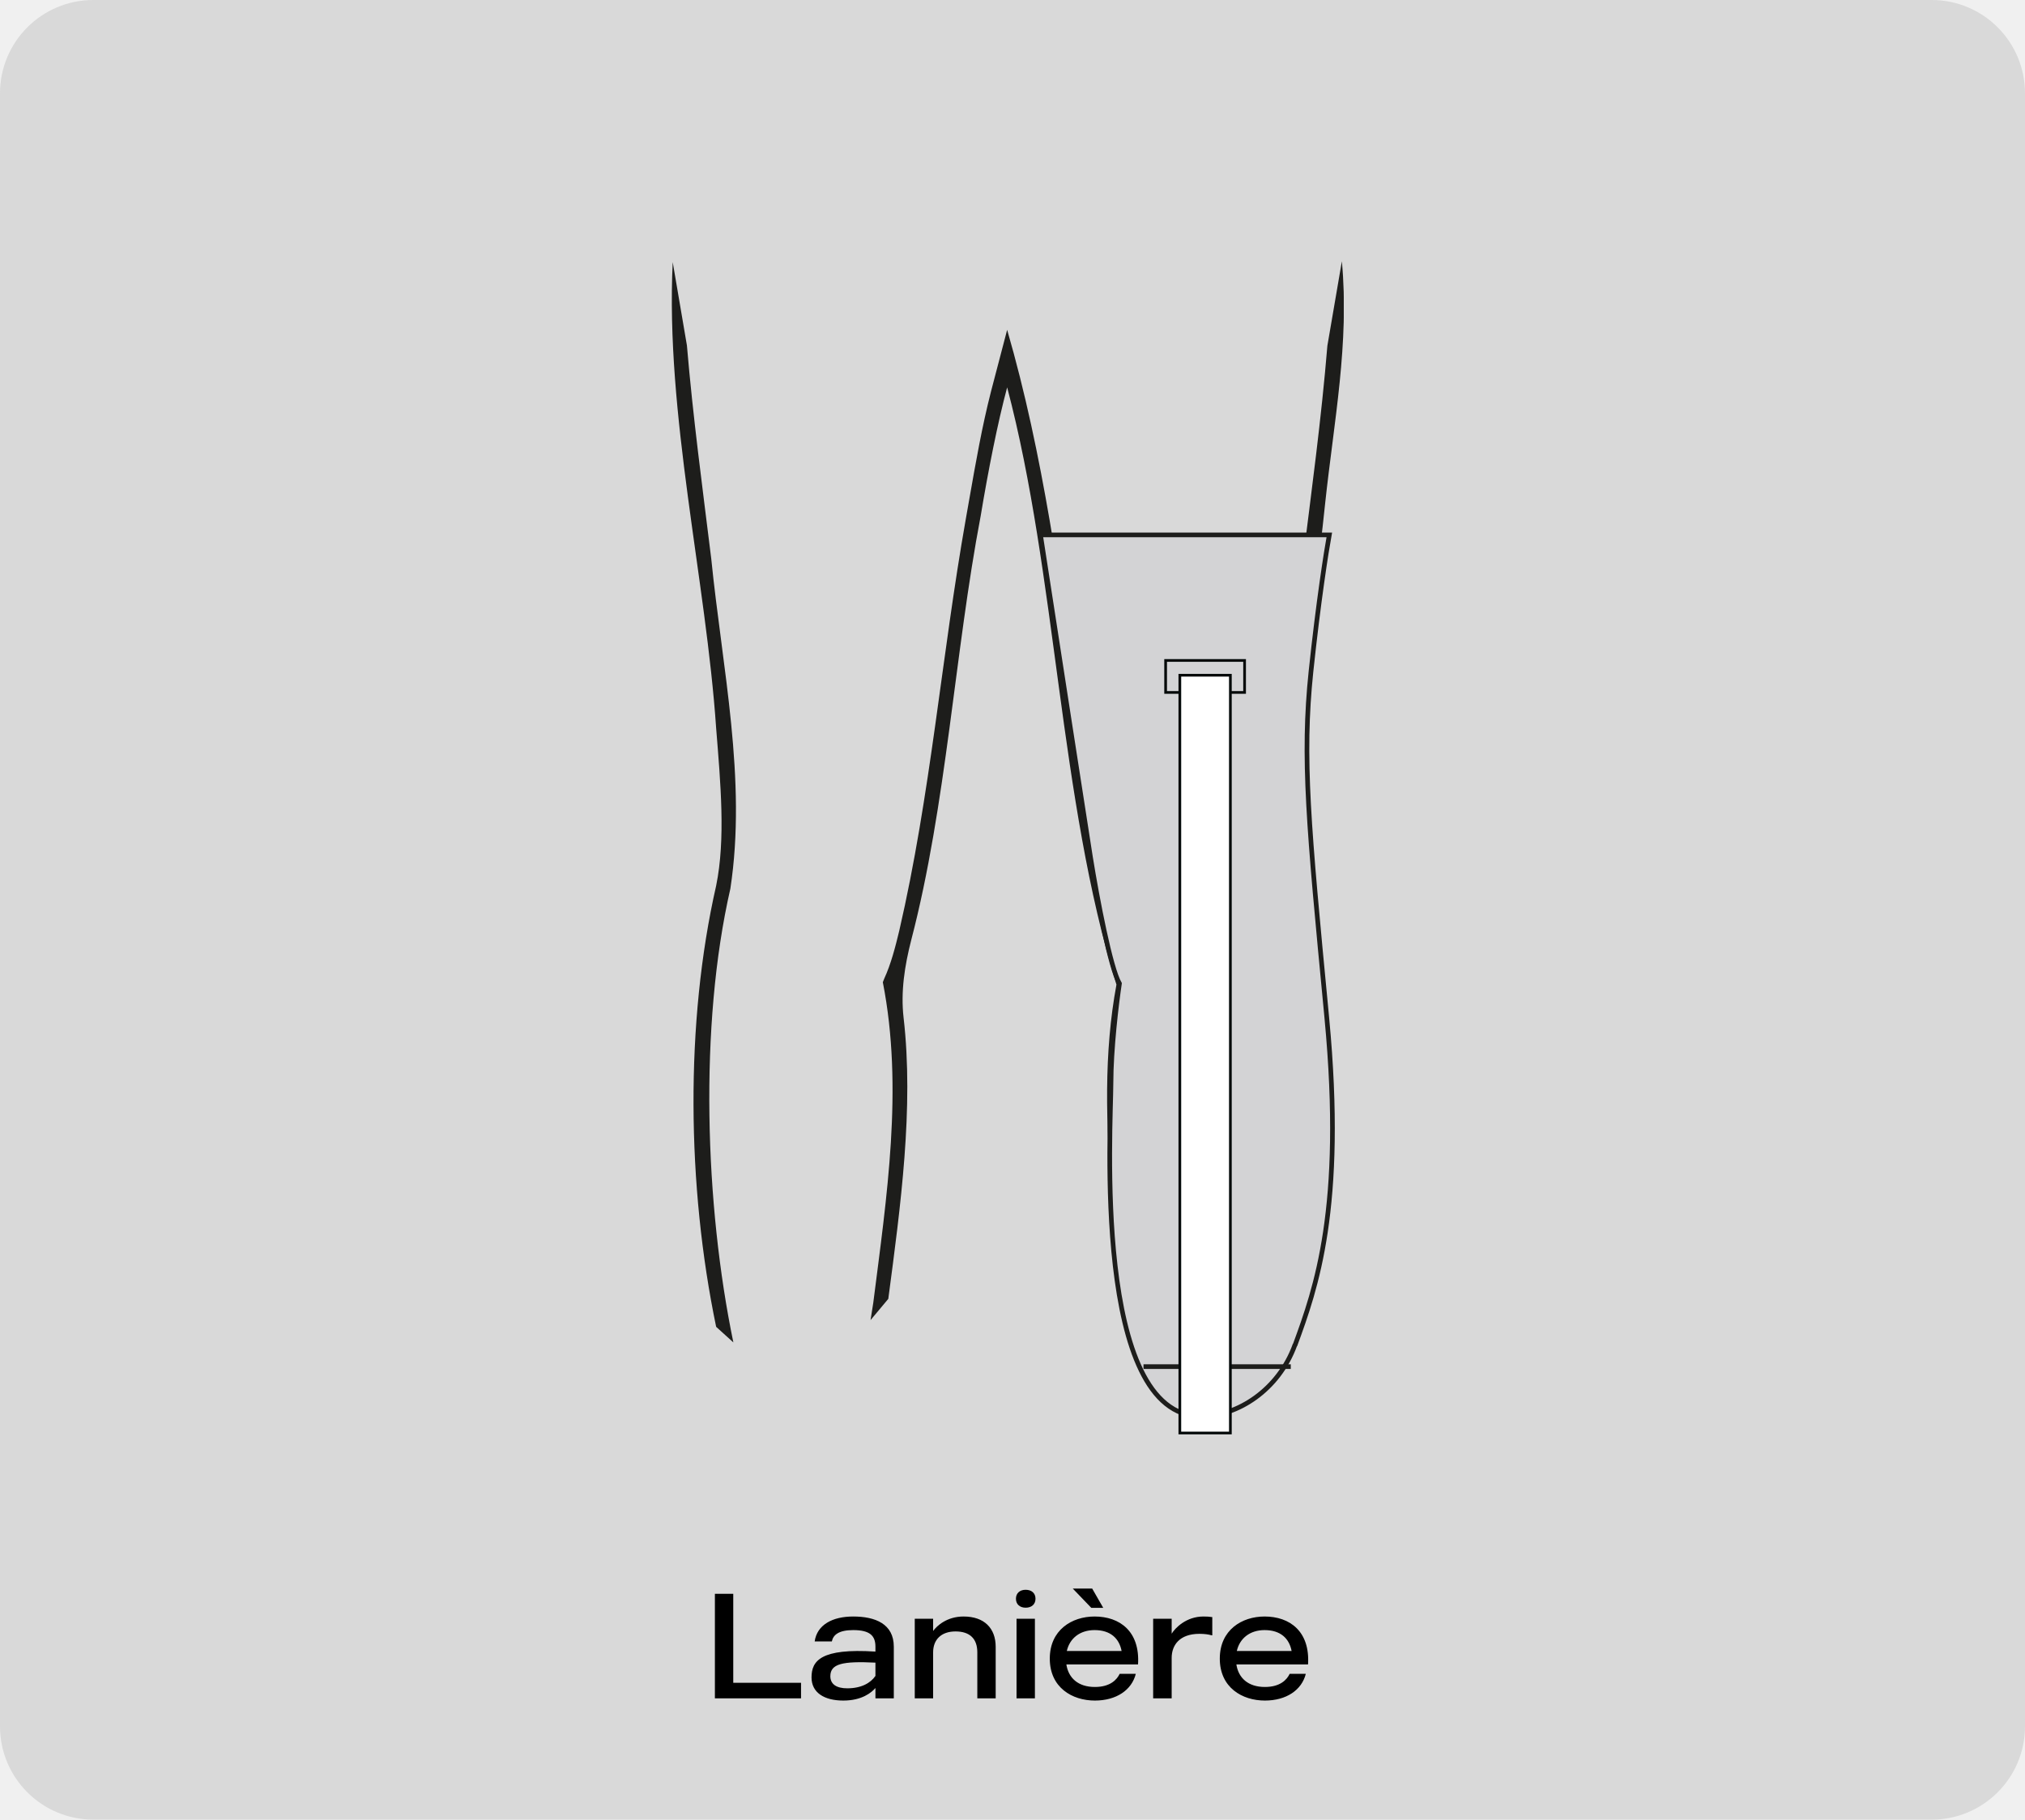
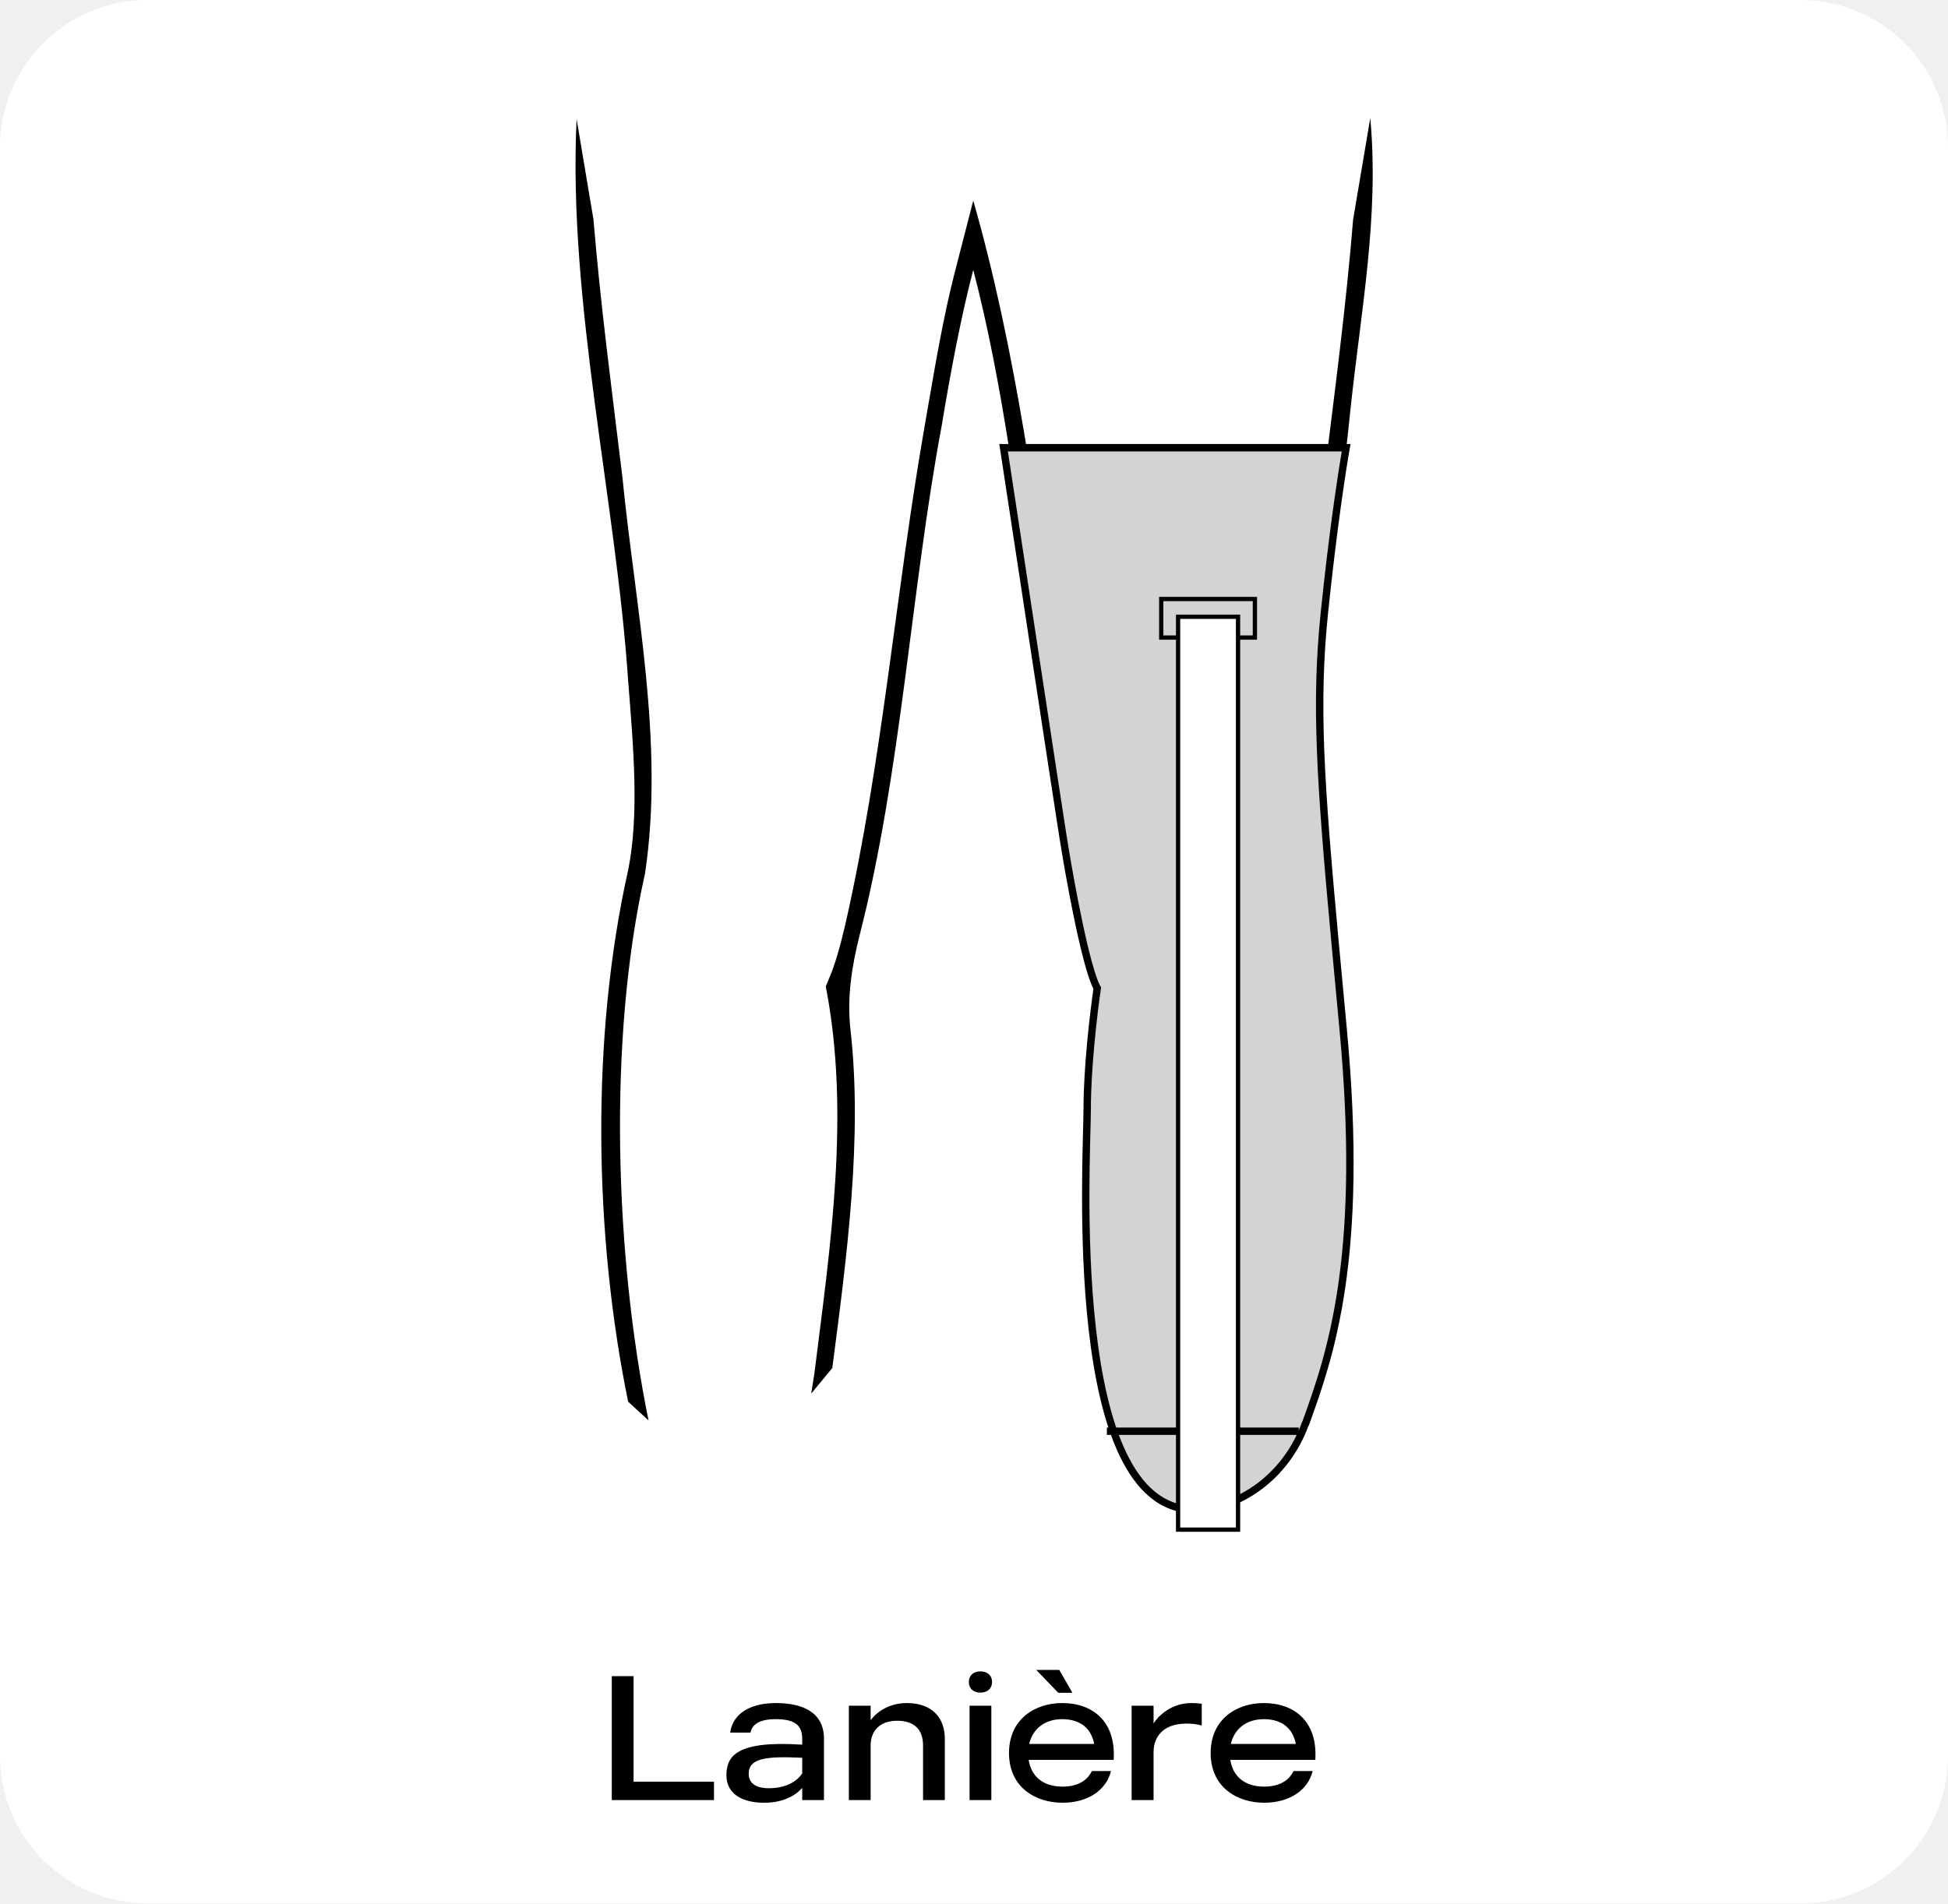
- <svg xmlns="http://www.w3.org/2000/svg" width="217" height="195" viewBox="0 0 217 195" fill="none">
-   <rect x="8.52372e-06" y="2.47442e-05" width="217" height="195" rx="10" fill="#D9D9D9" />
-   <g clip-path="url(#clip0_3841_2124)">
-     <path fill-rule="evenodd" clip-rule="evenodd" d="M143.795 28C144.615 36.757 142.946 45.14 142.009 53.897C140.633 67.667 137.412 81.868 139.139 94.889C142.331 108.774 142.272 125.28 139.608 139.827H138.027C140.691 125.597 140.808 109.292 137.617 95.263C135.831 83.683 138.407 71.901 139.579 60.35C140.545 52.601 141.599 44.881 142.243 37.045" fill="#1D1D1B" />
-     <path fill-rule="evenodd" clip-rule="evenodd" d="M93.287 141.469L93.579 139.626C95.014 128.305 96.829 116.58 94.604 105.259L94.751 104.885C95.483 103.3 95.951 101.457 96.361 99.757C99.728 85.21 100.899 70.288 103.505 55.568C103.623 54.848 103.769 54.128 103.886 53.407C104.56 49.576 105.233 45.716 106.199 41.942C106.316 41.481 107.78 35.922 107.927 35.346C111.821 48.77 113.636 62.741 115.598 76.51C116.74 84.115 117.677 91.72 119.434 99.152C119.814 101.025 120.342 103.128 121.103 104.914L121.337 105.288C119.112 116.724 120.693 128.449 122.04 139.885H120.459C119.961 136.111 119.522 132.395 119.2 128.737C118.468 120.44 118.292 112.749 119.639 105.519C113.461 85.556 113.256 61.675 107.927 41.51C106.902 45.342 105.906 50.383 105.087 55.309C102.305 69.914 101.427 86.247 97.649 100.737C96.947 103.473 96.507 106.268 96.829 109.062C97.942 118.712 96.507 129.255 95.19 139.193" fill="#1D1D1B" />
-     <path fill-rule="evenodd" clip-rule="evenodd" d="M72.088 28.086C71.297 44.391 75.66 62.135 76.743 78.037C77.212 83.913 77.768 89.905 76.743 94.917C73.406 109.551 73.61 127.123 76.743 142.189L78.588 143.86C75.543 129.168 74.899 109.925 78.266 95.234C80.052 83.539 77.388 71.555 76.216 59.86C75.279 52.255 74.255 44.679 73.61 37.016" fill="#1D1D1B" />
-     <path d="M138.759 144.147C137.002 148.958 132.61 151.781 128.716 151.781C117.033 151.781 119.053 120.641 119.053 116.09C119.053 112.431 119.639 107.563 119.961 105.402C118.995 103.732 117.589 96.415 116.857 91.863C116.272 88.205 113.051 67.32 111.499 57.324H142.448C142.126 59.081 141.277 64.468 140.486 71.958C139.52 81.205 140.223 88.579 142.126 108.485L142.185 109.118C144.117 129.485 140.984 138.127 138.788 144.118L138.759 144.147Z" fill="#D3D3D5" stroke="#1D1D1B" stroke-width="0.5" stroke-miterlimit="10" />
-     <path d="M133.371 70.777H124.909V74.205H133.371V70.777Z" stroke="#050A0A" stroke-width="0.29" stroke-miterlimit="10" />
-     <path d="M122.538 146.453H138.32" stroke="#1D1D1B" stroke-width="0.5" stroke-miterlimit="10" />
-     <path d="M131.848 72.361H126.432V153.567H131.848V72.361Z" fill="white" stroke="#050A0A" stroke-width="0.29" stroke-miterlimit="10" />
-   </g>
-   <path d="M85.84 180.336V182H76.608V170.8H78.576V180.336H85.84ZM91.428 173.232C93.78 173.232 95.78 174.016 95.78 176.464V182H93.812V180.896C93.396 181.376 92.372 182.24 90.372 182.24C88.324 182.24 86.964 181.392 86.964 179.76C86.964 178 87.924 176.608 93.812 176.992V176.464C93.812 175.28 93.204 174.688 91.428 174.688C89.908 174.688 89.284 175.184 89.14 175.904H87.3C87.556 174.112 89.22 173.232 91.428 173.232ZM93.812 179.6V178.176C90.26 178 88.98 178.304 88.98 179.632C88.98 180.496 89.652 180.928 90.788 180.928C92.292 180.928 93.284 180.368 93.812 179.6ZM103.258 173.232C105.482 173.232 106.698 174.496 106.698 176.48V182H104.73V177.072C104.73 175.632 103.946 174.832 102.394 174.832C100.842 174.832 99.994 175.728 99.994 177.072V182H98.026V173.472H99.994V174.784C100.394 174.224 101.482 173.232 103.258 173.232ZM108.933 182V173.472H110.901V182H108.933ZM109.909 172.288C109.301 172.288 108.869 171.936 108.869 171.328C108.869 170.72 109.301 170.368 109.909 170.368C110.533 170.368 110.965 170.72 110.965 171.328C110.965 171.936 110.533 172.288 109.909 172.288ZM117.296 173.232C120 173.232 122.176 174.832 121.952 178.368H114.272C114.496 179.824 115.536 180.784 117.328 180.784C118.992 180.784 119.696 179.984 119.984 179.376H121.712C121.28 181.12 119.616 182.24 117.328 182.24C114.896 182.24 112.496 180.848 112.496 177.744C112.496 174.688 114.848 173.232 117.296 173.232ZM114.32 176.928H120.192C119.936 175.584 119.008 174.688 117.296 174.688C115.712 174.688 114.624 175.584 114.32 176.928ZM117.04 170.24L118.224 172.304H116.944L114.96 170.24H117.04ZM128.965 173.232C129.349 173.232 129.573 173.248 129.909 173.296V175.248H129.845C129.509 175.152 129.077 175.088 128.533 175.088C126.373 175.088 125.557 176.336 125.557 177.664V182H123.573V173.472H125.557V175.072C125.941 174.448 127.125 173.232 128.965 173.232ZM135.514 173.232C138.218 173.232 140.394 174.832 140.17 178.368H132.49C132.714 179.824 133.754 180.784 135.546 180.784C137.21 180.784 137.914 179.984 138.202 179.376H139.93C139.498 181.12 137.834 182.24 135.546 182.24C133.114 182.24 130.714 180.848 130.714 177.744C130.714 174.688 133.066 173.232 135.514 173.232ZM132.538 176.928H138.41C138.154 175.584 137.226 174.688 135.514 174.688C133.93 174.688 132.842 175.584 132.538 176.928Z" fill="black" />
-   <defs>
-     <clipPath id="clip0_3841_2124">
-       <rect width="72" height="126" fill="white" transform="translate(72 28)" />
-     </clipPath>
-   </defs>
+ <svg xmlns="http://www.w3.org/2000/svg" width="132" height="129" viewBox="0 0 132 129" fill="none">
+   <rect width="132" height="129" rx="10" fill="white" />
+   <path d="M48.38 120.752V122H41.456V113.6H42.932V120.752H48.38ZM52.571 115.424C54.335 115.424 55.835 116.012 55.835 117.848V122H54.359V121.172C54.047 121.532 53.279 122.18 51.779 122.18C50.243 122.18 49.223 121.544 49.223 120.32C49.223 119 49.943 117.956 54.359 118.244V117.848C54.359 116.96 53.903 116.516 52.571 116.516C51.431 116.516 50.963 116.888 50.855 117.428H49.475C49.667 116.084 50.915 115.424 52.571 115.424ZM54.359 120.2V119.132C51.695 119 50.735 119.228 50.735 120.224C50.735 120.872 51.239 121.196 52.091 121.196C53.219 121.196 53.963 120.776 54.359 120.2ZM61.444 115.424C63.112 115.424 64.024 116.372 64.024 117.86V122H62.548V118.304C62.548 117.224 61.96 116.624 60.796 116.624C59.632 116.624 58.996 117.296 58.996 118.304V122H57.52V115.604H58.996V116.588C59.296 116.168 60.112 115.424 61.444 115.424ZM65.699 122V115.604H67.175V122H65.699ZM66.431 114.716C65.975 114.716 65.651 114.452 65.651 113.996C65.651 113.54 65.975 113.276 66.431 113.276C66.899 113.276 67.223 113.54 67.223 113.996C67.223 114.452 66.899 114.716 66.431 114.716ZM71.972 115.424C74 115.424 75.632 116.624 75.464 119.276H69.704C69.872 120.368 70.652 121.088 71.996 121.088C73.244 121.088 73.772 120.488 73.988 120.032H75.284C74.96 121.34 73.712 122.18 71.996 122.18C70.172 122.18 68.372 121.136 68.372 118.808C68.372 116.516 70.136 115.424 71.972 115.424ZM69.74 118.196H74.144C73.952 117.188 73.256 116.516 71.972 116.516C70.784 116.516 69.968 117.188 69.74 118.196ZM71.78 113.18L72.668 114.728H71.708L70.22 113.18H71.78ZM80.724 115.424C81.012 115.424 81.18 115.436 81.432 115.472V116.936H81.384C81.132 116.864 80.808 116.816 80.4 116.816C78.78 116.816 78.168 117.752 78.168 118.748V122H76.68V115.604H78.168V116.804C78.456 116.336 79.344 115.424 80.724 115.424ZM85.636 115.424C87.664 115.424 89.296 116.624 89.128 119.276H83.368C83.536 120.368 84.316 121.088 85.66 121.088C86.908 121.088 87.436 120.488 87.652 120.032H88.948C88.624 121.34 87.376 122.18 85.66 122.18C83.836 122.18 82.036 121.136 82.036 118.808C82.036 116.516 83.8 115.424 85.636 115.424ZM83.404 118.196H87.808C87.616 117.188 86.92 116.516 85.636 116.516C84.448 116.516 83.632 117.188 83.404 118.196Z" fill="black" />
+   <path fill-rule="evenodd" clip-rule="evenodd" d="M92.852 8C93.467 14.672 92.215 21.059 91.512 27.731C90.48 38.222 88.065 49.042 89.36 58.963C91.754 69.542 91.71 82.118 89.712 93.202H88.526C90.524 82.359 90.612 69.937 88.218 59.248C86.879 50.425 88.811 41.449 89.69 32.648C90.414 26.744 91.205 20.861 91.688 14.892" fill="black" />
+   <path fill-rule="evenodd" clip-rule="evenodd" d="M54.97 94.45L55.19 93.045C56.266 84.419 57.627 75.487 55.958 66.861L56.068 66.576C56.617 65.369 56.969 63.964 57.276 62.669C59.801 51.586 60.68 40.217 62.634 29.001C62.722 28.453 62.832 27.904 62.92 27.355C63.425 24.436 63.93 21.495 64.655 18.62C64.743 18.269 65.841 14.033 65.95 13.594C68.871 23.822 70.233 34.466 71.704 44.957C72.56 50.752 73.263 56.546 74.581 62.208C74.866 63.635 75.261 65.237 75.832 66.598L76.008 66.883C74.339 75.597 75.525 84.529 76.535 93.243H75.349C74.976 90.367 74.647 87.536 74.405 84.749C73.856 78.428 73.724 72.568 74.734 67.059C70.101 51.849 69.947 33.654 65.95 18.291C65.182 21.21 64.435 25.05 63.82 28.804C61.734 39.931 61.075 52.376 58.242 63.415C57.715 65.501 57.386 67.629 57.627 69.758C58.462 77.111 57.386 85.144 56.398 92.716" fill="black" />
+   <path fill-rule="evenodd" clip-rule="evenodd" d="M39.071 8.062C38.478 20.485 41.751 34.005 42.563 46.12C42.914 50.597 43.332 55.163 42.563 58.982C40.06 70.131 40.213 83.519 42.563 94.998L43.947 96.271C41.663 85.078 41.18 70.416 43.705 59.223C45.044 50.312 43.046 41.182 42.168 32.271C41.465 26.477 40.696 20.704 40.213 14.866" fill="black" />
+   <path d="M88.45 96.495C87.133 100.16 83.839 102.311 80.918 102.311C72.156 102.311 73.671 78.585 73.671 75.117C73.671 72.33 74.11 68.621 74.352 66.975C73.627 65.702 72.573 60.127 72.024 56.659C71.585 53.872 69.169 37.96 68.005 30.344H91.217C90.976 31.683 90.339 35.787 89.746 41.493C89.021 48.538 89.548 54.157 90.976 69.323L91.02 69.806C92.469 85.323 90.119 91.907 88.472 96.473L88.45 96.495Z" fill="#D3D3D5" />
+   <path d="M91.516 30.094L91.463 30.388C91.223 31.719 90.587 35.818 89.995 41.52C89.363 47.658 89.685 52.706 90.732 64.037L91.224 69.3L91.225 69.301L91.269 69.783H91.268C91.994 77.557 91.77 83.103 91.155 87.283C90.539 91.465 89.532 94.271 88.707 96.558L88.688 96.61L88.664 96.634C87.3 100.356 83.937 102.561 80.918 102.561C78.586 102.56 76.972 100.973 75.864 98.657C74.755 96.341 74.12 93.234 73.76 90.043C73.042 83.659 73.421 76.831 73.421 75.117C73.421 72.357 73.849 68.708 74.093 67.019C73.908 66.661 73.713 66.081 73.519 65.38C73.308 64.617 73.089 63.688 72.877 62.692C72.56 61.199 72.254 59.551 72.005 58.088L71.777 56.698C71.338 53.91 68.922 37.997 67.758 30.382L67.714 30.094H91.516ZM73.921 75.117C73.921 76.871 73.543 83.64 74.257 89.986C74.615 93.16 75.243 96.201 76.315 98.441C77.387 100.682 78.868 102.06 80.918 102.061C83.724 102.061 86.93 99.985 88.215 96.41L88.234 96.357L88.255 96.335C89.074 94.066 90.056 91.309 90.66 87.21C91.23 83.335 91.464 78.255 90.895 71.255L90.771 69.829L90.727 69.347L90.235 64.087C89.188 52.755 88.861 47.658 89.498 41.468L89.721 39.403C90.206 35.113 90.684 31.97 90.92 30.594H68.296C69.476 38.316 71.837 53.867 72.271 56.62C72.545 58.351 72.945 60.607 73.367 62.588C73.578 63.579 73.793 64.498 74.001 65.247C74.21 66.004 74.405 66.563 74.569 66.851L74.612 66.926L74.599 67.011C74.358 68.653 73.921 72.348 73.921 75.117Z" fill="black" />
+   <path d="M85.179 40.453V43.355H78.543V40.453H85.179ZM78.832 43.065H84.889V40.742H78.832V43.065Z" fill="black" />
+   <path d="M88.005 96.75L88.005 97.25L75.005 97.25L75.005 96.75L88.005 96.75Z" fill="black" />
+   <path d="M83.892 41.797H79.829V103.668H83.892V41.797Z" fill="white" />
+   <path d="M84.037 41.656V103.816H79.685V41.656H84.037ZM79.974 103.526H83.747V41.945H79.974V103.526Z" fill="black" />
</svg>
